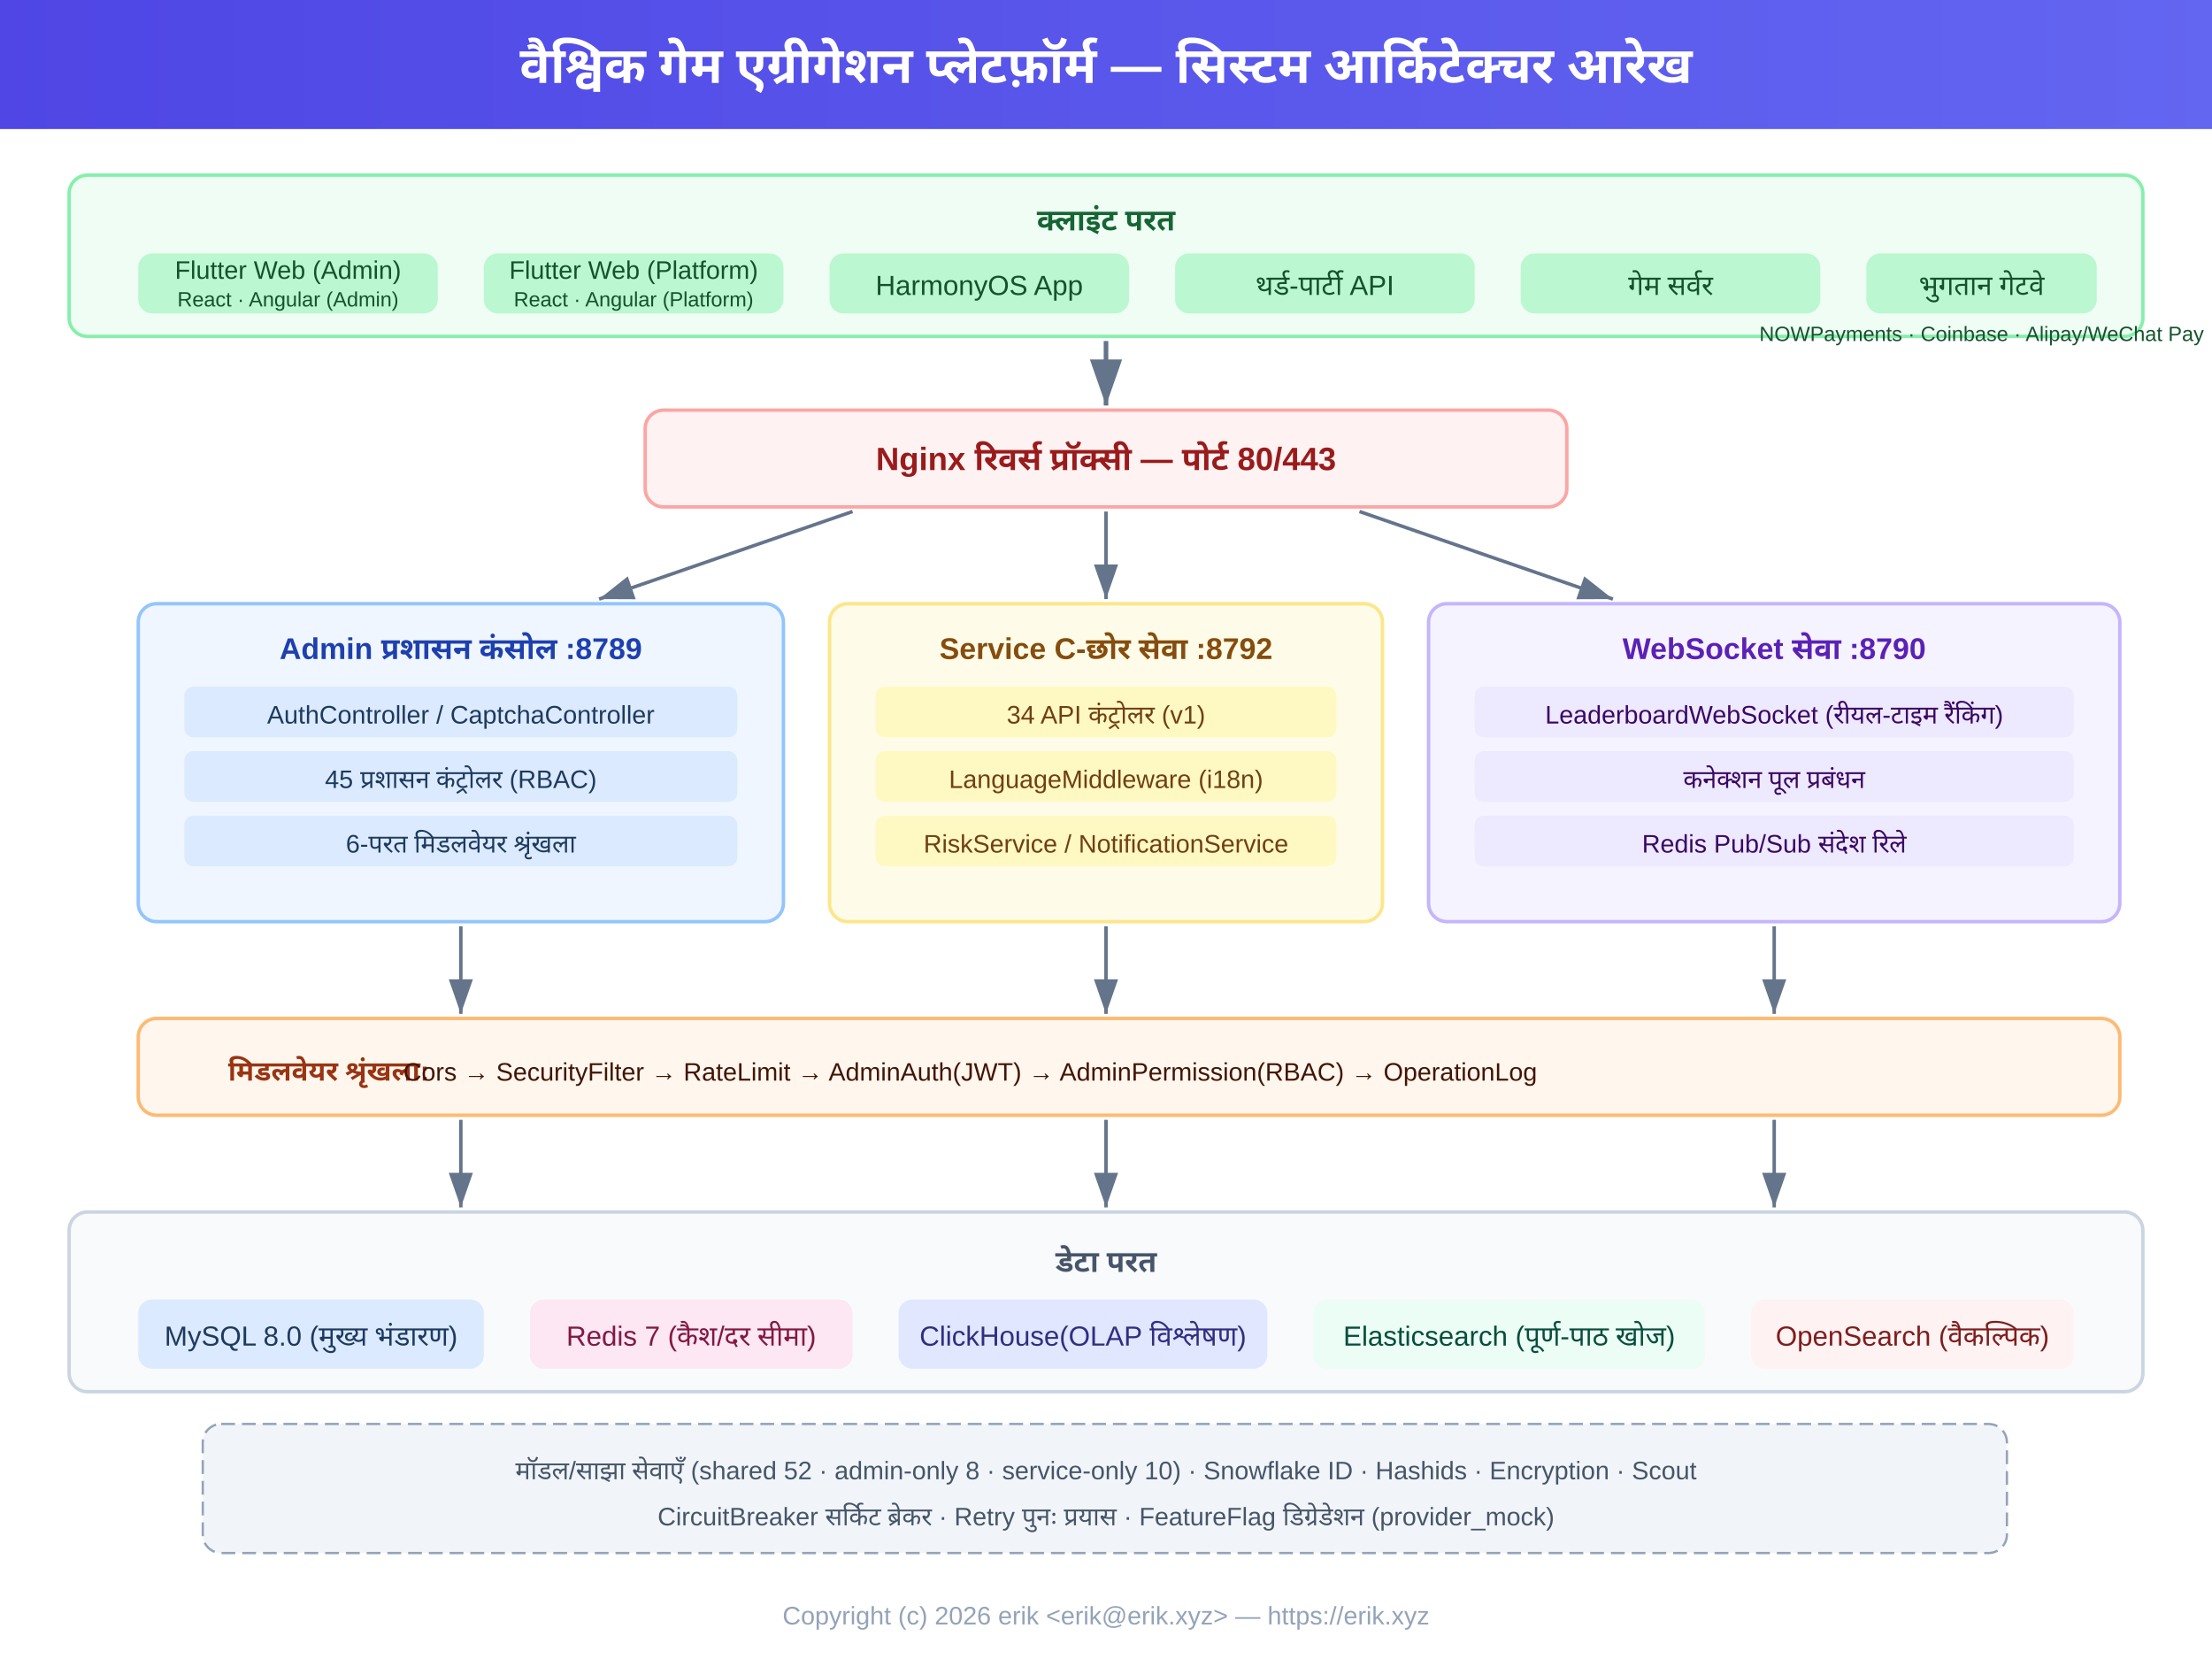
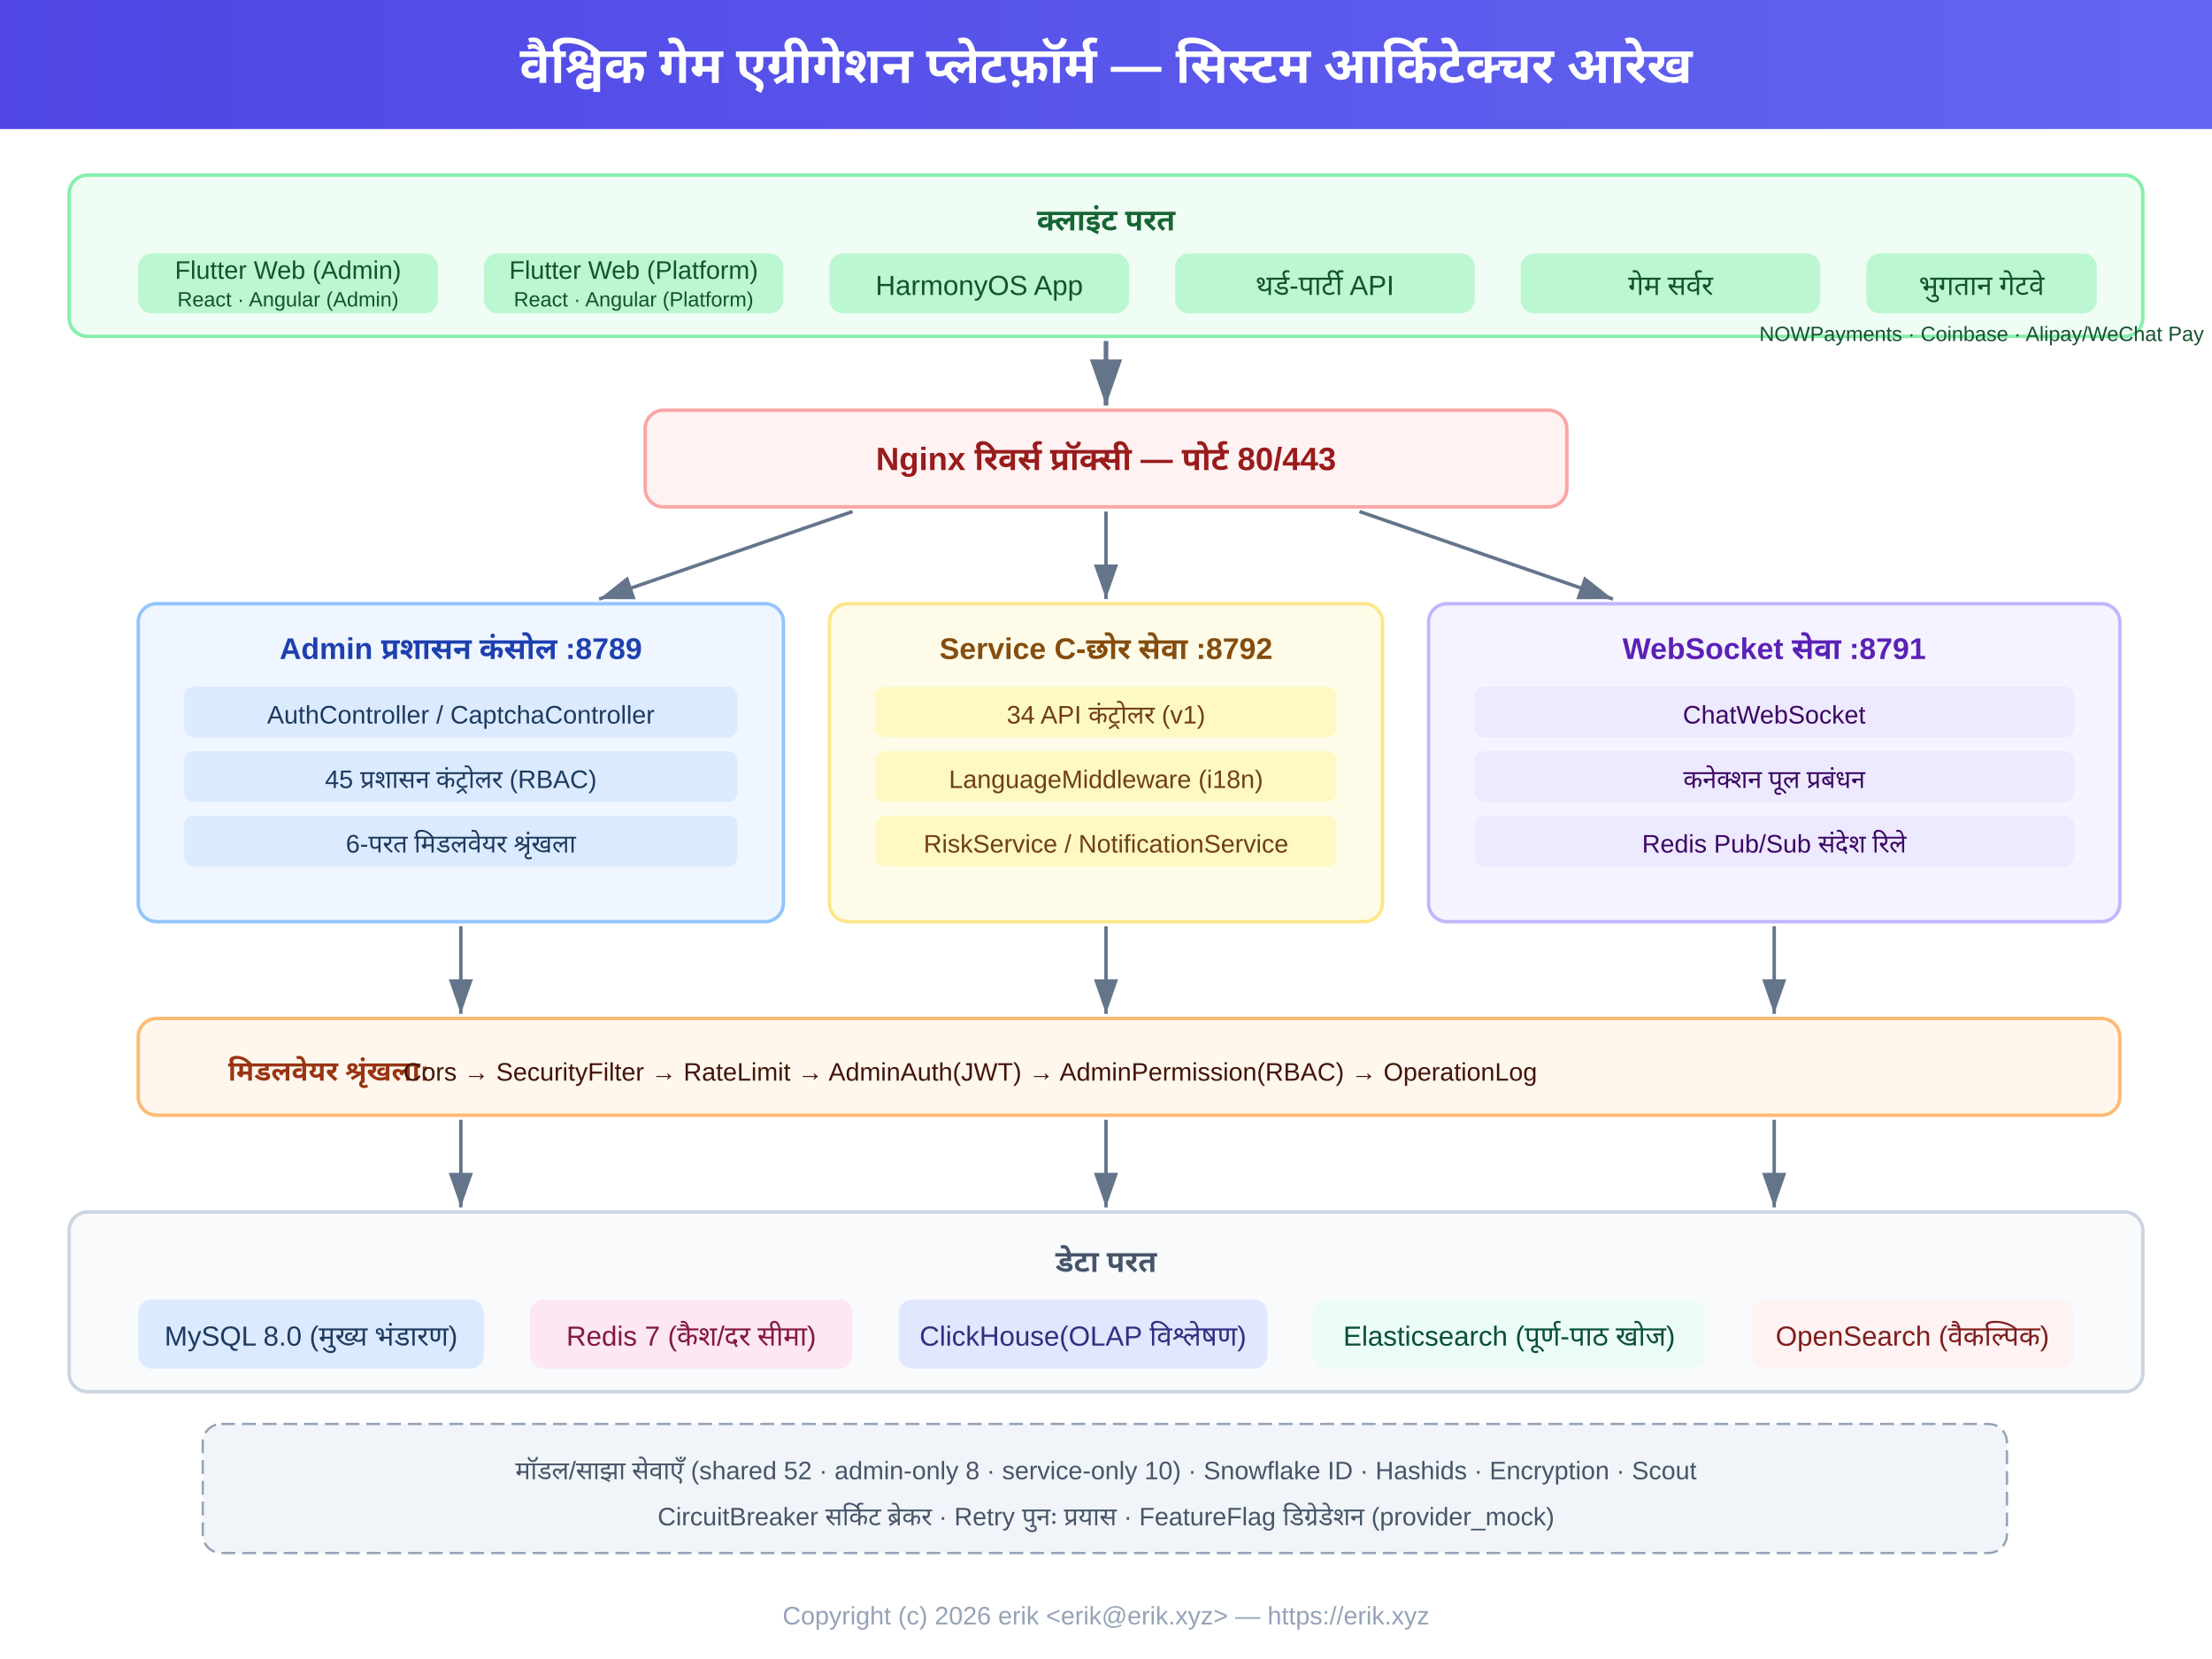
<svg xmlns="http://www.w3.org/2000/svg" viewBox="0 0 960 720" font-family="Arial, 'Noto Sans SC', 'Noto Sans Devanagari', sans-serif">
  <defs>
    <marker id="arrow" markerWidth="10" markerHeight="7" refX="10" refY="3.5" orient="auto">
      <polygon points="0 0, 10 3.5, 0 7" fill="#64748b" />
    </marker>
    <linearGradient id="hdr" x1="0" y1="0" x2="1" y2="0">
      <stop offset="0%" stop-color="#4f46e5" />
      <stop offset="100%" stop-color="#6366f1" />
    </linearGradient>
  </defs>
  <rect width="960" height="720" fill="#ffffff" />
  <rect x="0" y="0" width="960" height="56" fill="url(#hdr)" />
  <text x="480" y="36" text-anchor="middle" fill="#fff" font-size="22" font-weight="bold">वैश्विक गेम एग्रीगेशन प्लेटफ़ॉर्म — सिस्टम आर्किटेक्चर आरेख</text>
  <rect x="30" y="76" width="900" height="70" rx="8" fill="#f0fdf4" stroke="#86efac" stroke-width="1.5" />
  <text x="480" y="100" text-anchor="middle" fill="#166534" font-size="13" font-weight="bold">क्लाइंट परत</text>
  <rect x="60" y="110" width="130" height="26" rx="6" fill="#bbf7d0" />
  <text x="125" y="121" text-anchor="middle" fill="#14532d" font-size="11">Flutter Web (Admin)</text>
  <text x="125" y="133" text-anchor="middle" fill="#14532d" font-size="9">React · Angular (Admin)</text>
  <rect x="210" y="110" width="130" height="26" rx="6" fill="#bbf7d0" />
  <text x="275" y="121" text-anchor="middle" fill="#14532d" font-size="11">Flutter Web (Platform)</text>
  <text x="275" y="133" text-anchor="middle" fill="#14532d" font-size="9">React · Angular (Platform)</text>
  <rect x="360" y="110" width="130" height="26" rx="6" fill="#bbf7d0" />
  <text x="425" y="128" text-anchor="middle" fill="#14532d" font-size="12">HarmonyOS App</text>
  <rect x="510" y="110" width="130" height="26" rx="6" fill="#bbf7d0" />
  <text x="575" y="128" text-anchor="middle" fill="#14532d" font-size="12">थर्ड-पार्टी API</text>
  <rect x="660" y="110" width="130" height="26" rx="6" fill="#bbf7d0" />
  <text x="725" y="128" text-anchor="middle" fill="#14532d" font-size="12">गेम सर्वर</text>
  <rect x="810" y="110" width="100" height="26" rx="6" fill="#bbf7d0" />
  <text x="860" y="128" text-anchor="middle" fill="#14532d" font-size="12">भुगतान गेटवे</text>
  <text x="860" y="148" text-anchor="middle" fill="#14532d" font-size="9">NOWPayments · Coinbase · Alipay/WeChat Pay</text>
  <line x1="480" y1="148" x2="480" y2="176" stroke="#64748b" stroke-width="2" marker-end="url(#arrow)" />
  <rect x="280" y="178" width="400" height="42" rx="8" fill="#fef2f2" stroke="#fca5a5" stroke-width="1.5" />
  <text x="480" y="204" text-anchor="middle" fill="#991b1b" font-size="14" font-weight="bold">Nginx रिवर्स प्रॉक्सी — पोर्ट 80/443</text>
  <line x1="370" y1="222" x2="260" y2="260" stroke="#64748b" stroke-width="1.5" marker-end="url(#arrow)" />
  <line x1="480" y1="222" x2="480" y2="260" stroke="#64748b" stroke-width="1.5" marker-end="url(#arrow)" />
  <line x1="590" y1="222" x2="700" y2="260" stroke="#64748b" stroke-width="1.5" marker-end="url(#arrow)" />
  <rect x="60" y="262" width="280" height="138" rx="8" fill="#eff6ff" stroke="#93c5fd" stroke-width="1.5" />
  <text x="200" y="286" text-anchor="middle" fill="#1e40af" font-size="13" font-weight="bold">Admin प्रशासन कंसोल :8789</text>
  <rect x="80" y="298" width="240" height="22" rx="4" fill="#dbeafe" />
  <text x="200" y="314" text-anchor="middle" fill="#1e3a5f" font-size="11">AuthController / CaptchaController</text>
  <rect x="80" y="326" width="240" height="22" rx="4" fill="#dbeafe" />
  <text x="200" y="342" text-anchor="middle" fill="#1e3a5f" font-size="11">45 प्रशासन कंट्रोलर (RBAC)</text>
  <rect x="80" y="354" width="240" height="22" rx="4" fill="#dbeafe" />
  <text x="200" y="370" text-anchor="middle" fill="#1e3a5f" font-size="11">6-परत मिडलवेयर श्रृंखला</text>
  <rect x="360" y="262" width="240" height="138" rx="8" fill="#fefce8" stroke="#fde68a" stroke-width="1.5" />
  <text x="480" y="286" text-anchor="middle" fill="#854d0e" font-size="13" font-weight="bold">Service C-छोर सेवा :8792</text>
  <rect x="380" y="298" width="200" height="22" rx="4" fill="#fef9c3" />
  <text x="480" y="314" text-anchor="middle" fill="#713f12" font-size="11">34 API कंट्रोलर (v1)</text>
  <rect x="380" y="326" width="200" height="22" rx="4" fill="#fef9c3" />
  <text x="480" y="342" text-anchor="middle" fill="#713f12" font-size="11">LanguageMiddleware (i18n)</text>
  <rect x="380" y="354" width="200" height="22" rx="4" fill="#fef9c3" />
  <text x="480" y="370" text-anchor="middle" fill="#713f12" font-size="11">RiskService / NotificationService</text>
  <rect x="620" y="262" width="300" height="138" rx="8" fill="#f5f3ff" stroke="#c4b5fd" stroke-width="1.5" />
-   <text x="770" y="286" text-anchor="middle" fill="#5b21b6" font-size="13" font-weight="bold">WebSocket सेवा :8790</text>
+   <text x="770" y="286" text-anchor="middle" fill="#5b21b6" font-size="13" font-weight="bold">WebSocket सेवा :8791</text>
  <rect x="640" y="298" width="260" height="22" rx="4" fill="#ede9fe" />
-   <text x="770" y="314" text-anchor="middle" fill="#3b0764" font-size="11">LeaderboardWebSocket (रीयल-टाइम रैंकिंग)</text>
+   <text x="770" y="314" text-anchor="middle" fill="#3b0764" font-size="11">ChatWebSocket</text>
  <rect x="640" y="326" width="260" height="22" rx="4" fill="#ede9fe" />
  <text x="770" y="342" text-anchor="middle" fill="#3b0764" font-size="11">कनेक्शन पूल प्रबंधन</text>
  <rect x="640" y="354" width="260" height="22" rx="4" fill="#ede9fe" />
  <text x="770" y="370" text-anchor="middle" fill="#3b0764" font-size="11">Redis Pub/Sub संदेश रिले</text>
  <line x1="200" y1="402" x2="200" y2="440" stroke="#64748b" stroke-width="1.5" marker-end="url(#arrow)" />
  <line x1="480" y1="402" x2="480" y2="440" stroke="#64748b" stroke-width="1.5" marker-end="url(#arrow)" />
  <line x1="770" y1="402" x2="770" y2="440" stroke="#64748b" stroke-width="1.5" marker-end="url(#arrow)" />
  <rect x="60" y="442" width="860" height="42" rx="8" fill="#fff7ed" stroke="#fdba74" stroke-width="1.5" />
  <text x="99" y="469" fill="#9a3412" font-size="12" font-weight="bold">मिडलवेयर श्रृंखला:</text>
  <text x="175" y="469" fill="#431407" font-size="11">Cors → SecurityFilter → RateLimit → AdminAuth(JWT) → AdminPermission(RBAC) → OperationLog</text>
  <line x1="200" y1="486" x2="200" y2="524" stroke="#64748b" stroke-width="1.5" marker-end="url(#arrow)" />
  <line x1="480" y1="486" x2="480" y2="524" stroke="#64748b" stroke-width="1.5" marker-end="url(#arrow)" />
  <line x1="770" y1="486" x2="770" y2="524" stroke="#64748b" stroke-width="1.5" marker-end="url(#arrow)" />
  <rect x="30" y="526" width="900" height="78" rx="8" fill="#f8fafc" stroke="#cbd5e1" stroke-width="1.5" />
  <text x="480" y="552" text-anchor="middle" fill="#475569" font-size="13" font-weight="bold">डेटा परत</text>
  <rect x="60" y="564" width="150" height="30" rx="6" fill="#dbeafe" />
  <text x="135" y="584" text-anchor="middle" fill="#1e3a5f" font-size="12">MySQL 8.0 (मुख्य भंडारण)</text>
  <rect x="230" y="564" width="140" height="30" rx="6" fill="#fce7f3" />
  <text x="300" y="584" text-anchor="middle" fill="#831843" font-size="12">Redis 7 (कैश/दर सीमा)</text>
  <rect x="390" y="564" width="160" height="30" rx="6" fill="#e0e7ff" />
  <text x="470" y="584" text-anchor="middle" fill="#312e81" font-size="12">ClickHouse(OLAP विश्लेषण)</text>
  <rect x="570" y="564" width="170" height="30" rx="6" fill="#ecfdf5" />
  <text x="655" y="584" text-anchor="middle" fill="#064e3b" font-size="12">Elasticsearch (पूर्ण-पाठ खोज)</text>
  <rect x="760" y="564" width="140" height="30" rx="6" fill="#fef2f2" />
  <text x="830" y="584" text-anchor="middle" fill="#7f1d1d" font-size="12">OpenSearch (वैकल्पिक)</text>
  <rect x="88" y="618" width="783" height="56" rx="8" fill="#f1f5f9" stroke="#94a3b8" stroke-width="1" stroke-dasharray="6,3" />
  <text x="480" y="642" text-anchor="middle" fill="#475569" font-size="11">मॉडल/साझा सेवाएँ (shared 52 · admin-only 8 · service-only 10) · Snowflake ID · Hashids · Encryption · Scout</text>
  <text x="480" y="662" text-anchor="middle" fill="#475569" font-size="11">CircuitBreaker सर्किट ब्रेकर · Retry पुनः प्रयास · FeatureFlag डिग्रेडेशन (provider_mock)</text>
  <text x="480" y="705" text-anchor="middle" fill="#94a3b8" font-size="11">Copyright (c) 2026 erik &lt;erik@erik.xyz&gt; — https://erik.xyz</text>
</svg>
